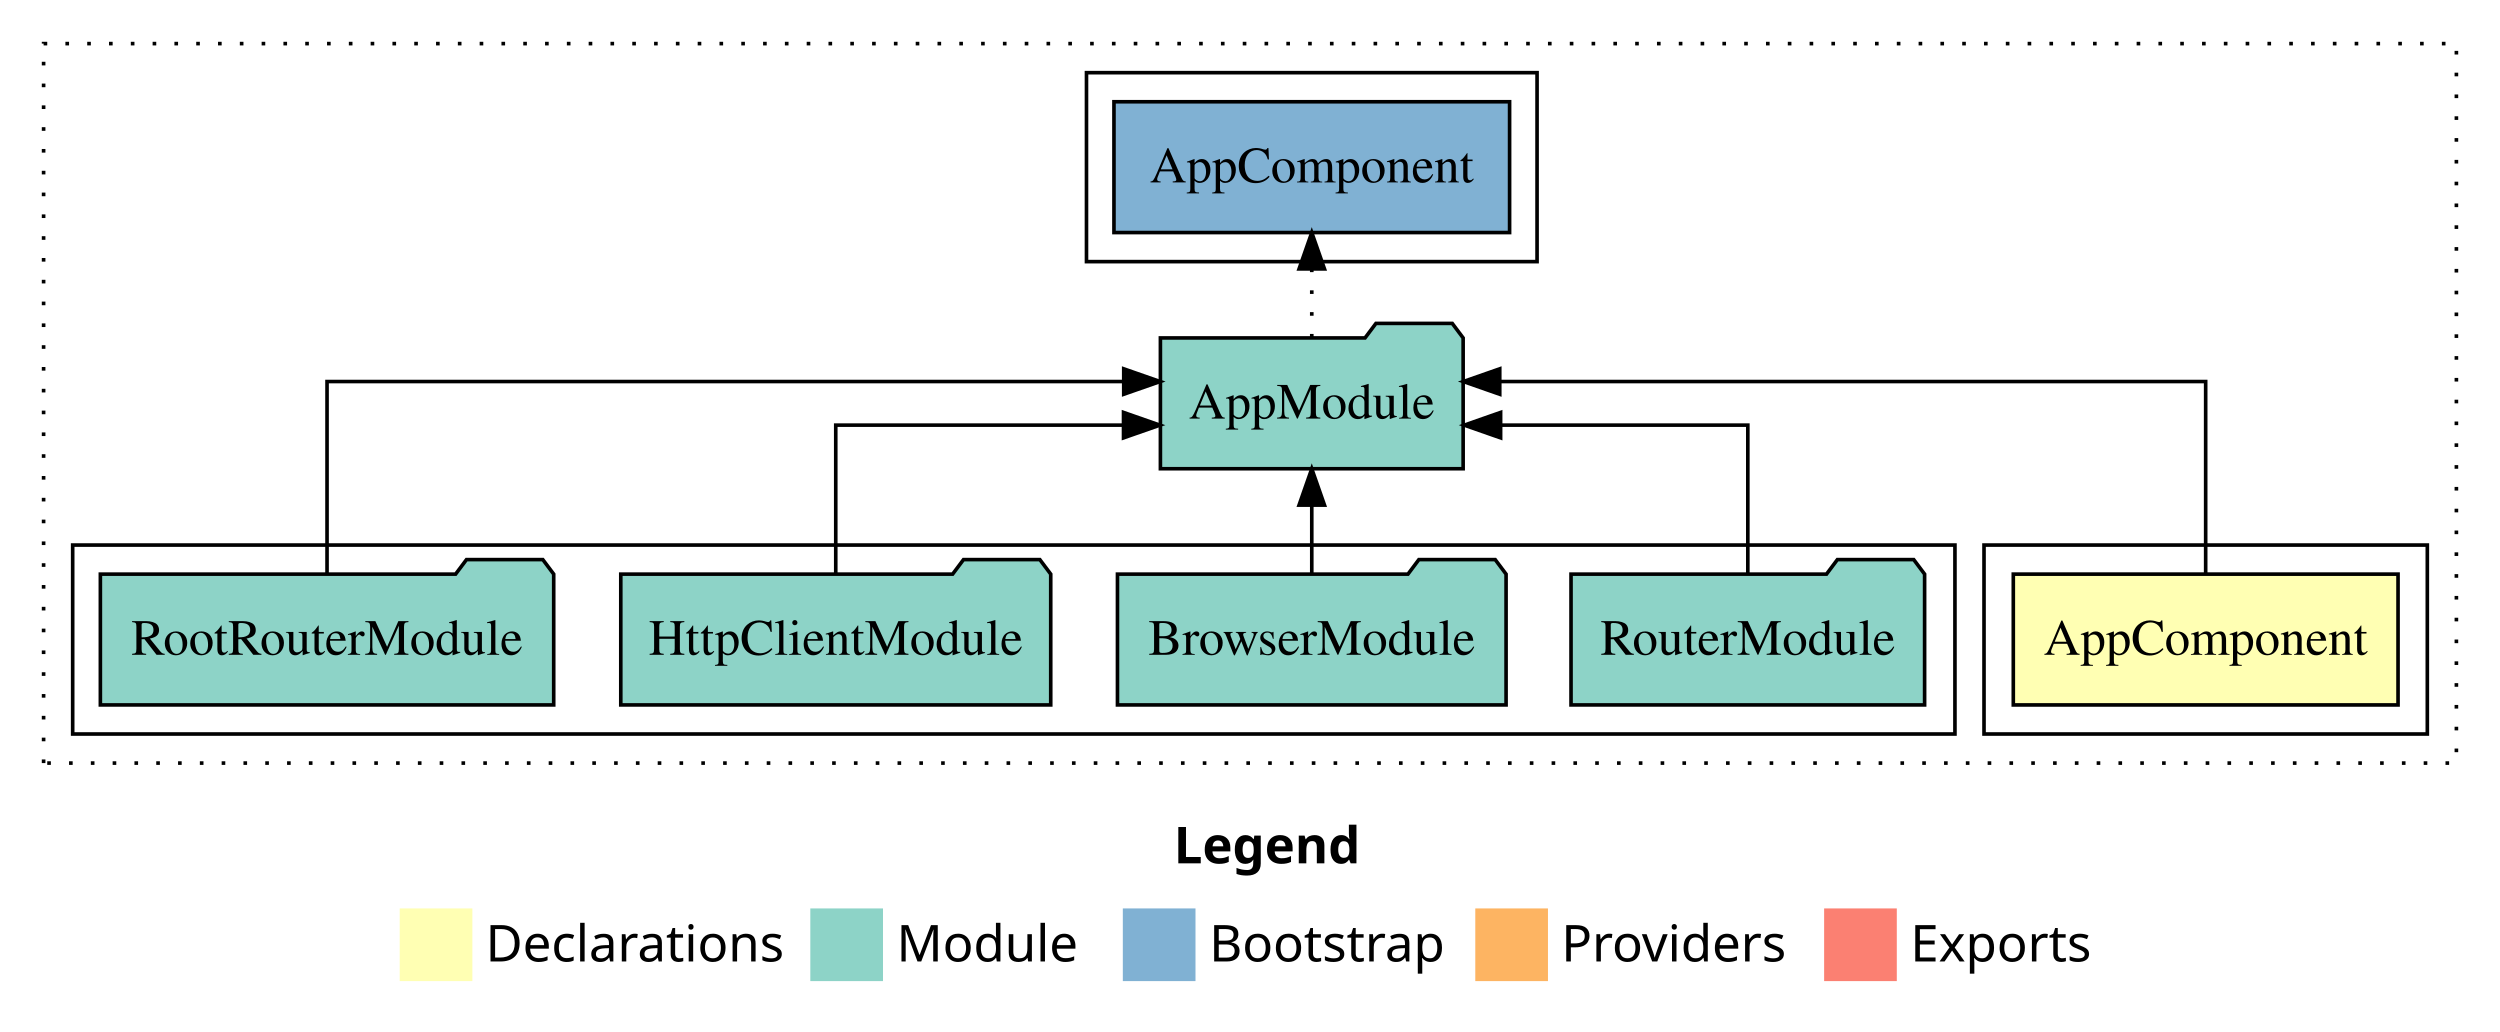
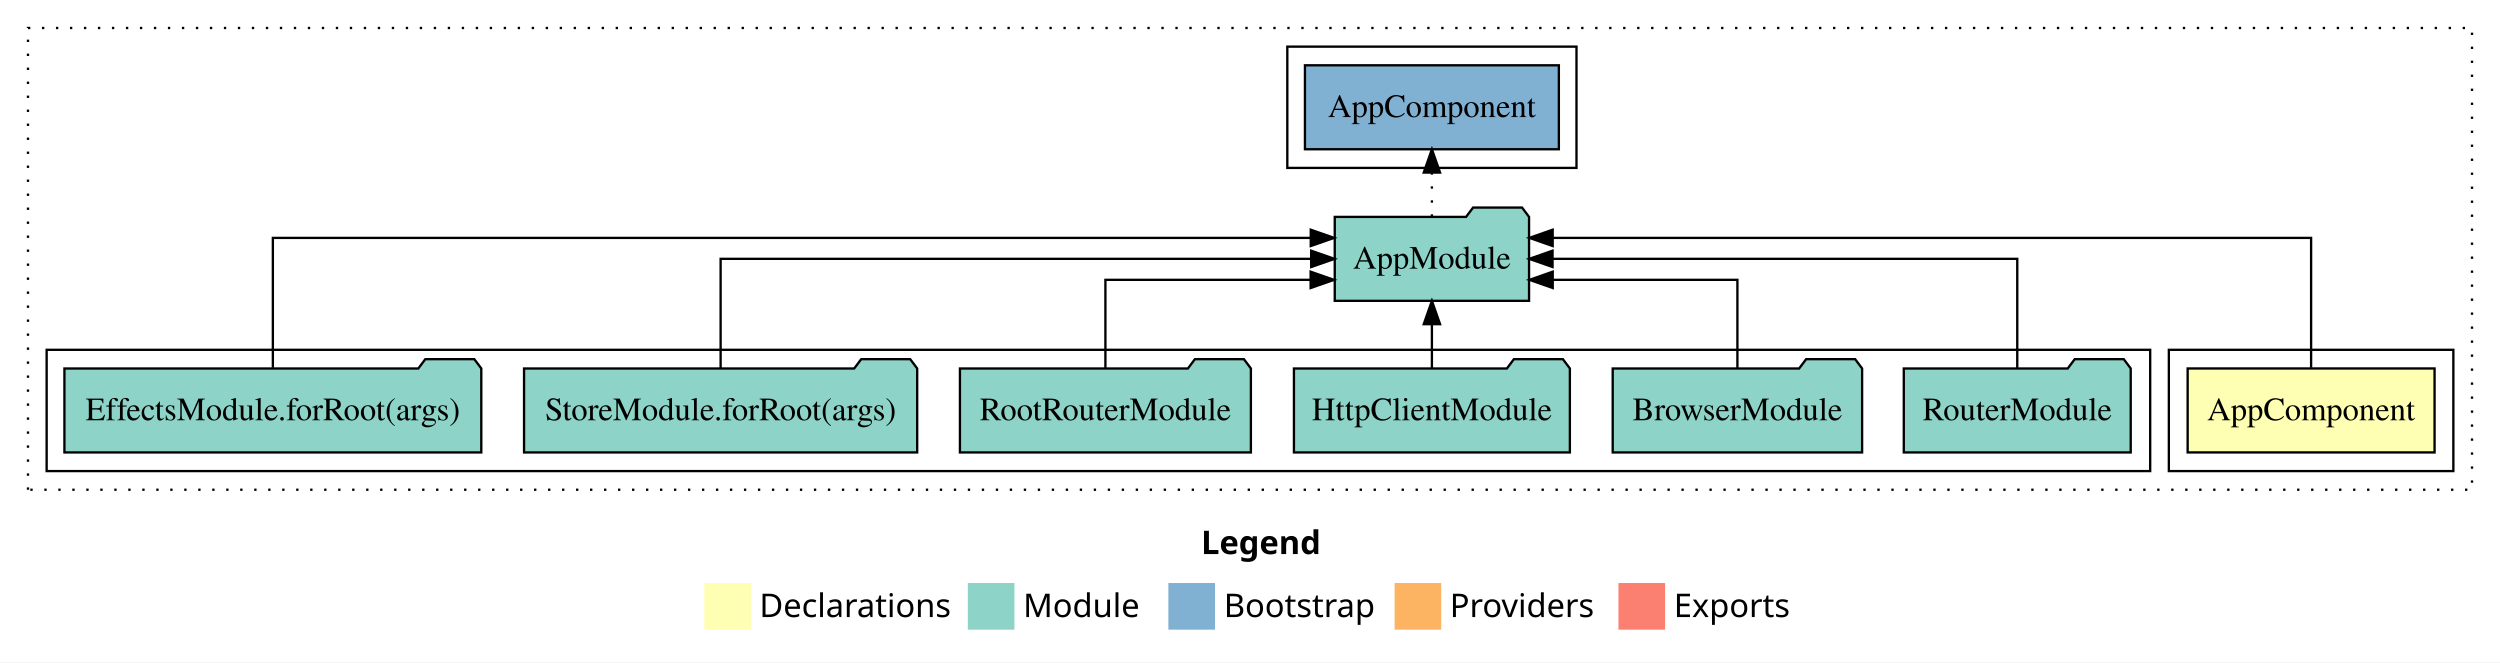
- <svg xmlns="http://www.w3.org/2000/svg" width="688pt" height="284pt" viewBox="0.00 0.00 688.00 284.00">
+ <svg xmlns="http://www.w3.org/2000/svg" width="1072pt" height="284pt" viewBox="0.00 0.00 1072.00 284.00">
  <g id="graph0" class="graph" transform="scale(1 1) rotate(0) translate(4 280)">
-     <polygon fill="#ffffff" stroke="transparent" points="-4,4 -4,-280 684,-280 684,4 -4,4" />
-     <text text-anchor="start" x="319.009" y="-42.4" font-family="sans-serif" font-weight="bold" font-size="14.00" fill="#000000">Legend</text>
-     <polygon fill="#ffffb3" stroke="transparent" points="106,-10 106,-30 126,-30 126,-10 106,-10" />
-     <text text-anchor="start" x="129.629" y="-15.4" font-family="sans-serif" font-size="14.00" fill="#000000">  Declarations</text>
-     <polygon fill="#8dd3c7" stroke="transparent" points="219,-10 219,-30 239,-30 239,-10 219,-10" />
-     <text text-anchor="start" x="242.725" y="-15.4" font-family="sans-serif" font-size="14.00" fill="#000000">  Module</text>
-     <polygon fill="#80b1d3" stroke="transparent" points="305,-10 305,-30 325,-30 325,-10 305,-10" />
-     <text text-anchor="start" x="328.781" y="-15.4" font-family="sans-serif" font-size="14.00" fill="#000000">  Bootstrap</text>
-     <polygon fill="#fdb462" stroke="transparent" points="402,-10 402,-30 422,-30 422,-10 402,-10" />
-     <text text-anchor="start" x="425.673" y="-15.4" font-family="sans-serif" font-size="14.00" fill="#000000">  Providers</text>
-     <polygon fill="#fb8072" stroke="transparent" points="498,-10 498,-30 518,-30 518,-10 498,-10" />
-     <text text-anchor="start" x="521.726" y="-15.4" font-family="sans-serif" font-size="14.00" fill="#000000">  Exports</text>
+     <polygon fill="#ffffff" stroke="transparent" points="-4,4 -4,-280 1068,-280 1068,4 -4,4" />
+     <text text-anchor="start" x="511.009" y="-42.4" font-family="sans-serif" font-weight="bold" font-size="14.00" fill="#000000">Legend</text>
+     <polygon fill="#ffffb3" stroke="transparent" points="298,-10 298,-30 318,-30 318,-10 298,-10" />
+     <text text-anchor="start" x="321.629" y="-15.4" font-family="sans-serif" font-size="14.00" fill="#000000">  Declarations</text>
+     <polygon fill="#8dd3c7" stroke="transparent" points="411,-10 411,-30 431,-30 431,-10 411,-10" />
+     <text text-anchor="start" x="434.725" y="-15.4" font-family="sans-serif" font-size="14.00" fill="#000000">  Module</text>
+     <polygon fill="#80b1d3" stroke="transparent" points="497,-10 497,-30 517,-30 517,-10 497,-10" />
+     <text text-anchor="start" x="520.781" y="-15.4" font-family="sans-serif" font-size="14.00" fill="#000000">  Bootstrap</text>
+     <polygon fill="#fdb462" stroke="transparent" points="594,-10 594,-30 614,-30 614,-10 594,-10" />
+     <text text-anchor="start" x="617.673" y="-15.4" font-family="sans-serif" font-size="14.00" fill="#000000">  Providers</text>
+     <polygon fill="#fb8072" stroke="transparent" points="690,-10 690,-30 710,-30 710,-10 690,-10" />
+     <text text-anchor="start" x="713.726" y="-15.4" font-family="sans-serif" font-size="14.00" fill="#000000">  Exports</text>
    <g id="clust1" class="cluster">
-       <polygon fill="none" stroke="#000000" stroke-dasharray="1,5" points="8,-70 8,-268 672,-268 672,-70 8,-70" />
+       <polygon fill="none" stroke="#000000" stroke-dasharray="1,5" points="8,-70 8,-268 1056,-268 1056,-70 8,-70" />
    </g>
    <g id="clust2" class="cluster">
-       <polygon fill="none" stroke="#000000" points="542,-78 542,-130 664,-130 664,-78 542,-78" />
+       <polygon fill="none" stroke="#000000" points="926,-78 926,-130 1048,-130 1048,-78 926,-78" />
    </g>
    <g id="clust4" class="cluster">
-       <polygon fill="none" stroke="#000000" points="16,-78 16,-130 534,-130 534,-78 16,-78" />
+       <polygon fill="none" stroke="#000000" points="16,-78 16,-130 918,-130 918,-78 16,-78" />
    </g>
    <g id="clust6" class="cluster">
-       <polygon fill="none" stroke="#000000" points="295,-208 295,-260 419,-260 419,-208 295,-208" />
+       <polygon fill="none" stroke="#000000" points="548,-208 548,-260 672,-260 672,-208 548,-208" />
    </g>
    <g id="node1" class="node">
-       <polygon fill="#ffffb3" stroke="#000000" points="655.94,-122 550.06,-122 550.06,-86 655.94,-86 655.94,-122" />
-       <text text-anchor="middle" x="603" y="-99.8" font-family="Times,serif" font-size="14.00" fill="#000000">AppComponent</text>
+       <polygon fill="#ffffb3" stroke="#000000" points="1039.94,-122 934.06,-122 934.06,-86 1039.94,-86 1039.94,-122" />
+       <text text-anchor="middle" x="987" y="-99.8" font-family="Times,serif" font-size="14.00" fill="#000000">AppComponent</text>
    </g>
    <g id="node2" class="node">
-       <polygon fill="#8dd3c7" stroke="#000000" points="398.657,-187 395.657,-191 374.657,-191 371.657,-187 315.343,-187 315.343,-151 398.657,-151 398.657,-187" />
-       <text text-anchor="middle" x="357" y="-164.8" font-family="Times,serif" font-size="14.00" fill="#000000">AppModule</text>
+       <polygon fill="#8dd3c7" stroke="#000000" points="651.657,-187 648.657,-191 627.657,-191 624.657,-187 568.343,-187 568.343,-151 651.657,-151 651.657,-187" />
+       <text text-anchor="middle" x="610" y="-164.8" font-family="Times,serif" font-size="14.00" fill="#000000">AppModule</text>
    </g>
    <g id="edge1" class="edge">
-       <path fill="none" stroke="#000000" d="M603,-122.284C603,-143.321 603,-175 603,-175 603,-175 408.731,-175 408.731,-175" />
-       <polygon fill="#000000" stroke="#000000" points="408.731,-171.5 398.731,-175 408.731,-178.5 408.731,-171.5" />
+       <path fill="none" stroke="#000000" d="M987,-122.292C987,-144.206 987,-178 987,-178 987,-178 661.786,-178 661.786,-178" />
+       <polygon fill="#000000" stroke="#000000" points="661.786,-174.5 651.786,-178 661.786,-181.5 661.786,-174.5" />
+     </g>
+     <g id="node9" class="node">
+       <polygon fill="#80b1d3" stroke="#000000" points="664.439,-252 555.561,-252 555.561,-216 664.439,-216 664.439,-252" />
+       <text text-anchor="middle" x="610" y="-229.8" font-family="Times,serif" font-size="14.00" fill="#000000">AppComponent </text>
+     </g>
+     <g id="edge8" class="edge">
+       <path fill="none" stroke="#000000" stroke-dasharray="1,5" d="M610,-187.106C610,-187.106 610,-205.991 610,-205.991" />
+       <polygon fill="#000000" stroke="#000000" points="606.5,-205.991 610,-215.991 613.5,-205.991 606.5,-205.991" />
+     </g>
+     <g id="node3" class="node">
+       <polygon fill="#8dd3c7" stroke="#000000" points="909.653,-122 906.653,-126 885.653,-126 882.653,-122 812.347,-122 812.347,-86 909.653,-86 909.653,-122" />
+       <text text-anchor="middle" x="861" y="-99.8" font-family="Times,serif" font-size="14.00" fill="#000000">RouterModule</text>
+     </g>
+     <g id="edge2" class="edge">
+       <path fill="none" stroke="#000000" d="M861,-122.106C861,-141.339 861,-169 861,-169 861,-169 661.729,-169 661.729,-169" />
+       <polygon fill="#000000" stroke="#000000" points="661.729,-165.5 651.729,-169 661.729,-172.5 661.729,-165.5" />
+     </g>
+     <g id="node4" class="node">
+       <polygon fill="#8dd3c7" stroke="#000000" points="794.473,-122 791.473,-126 770.473,-126 767.473,-122 687.527,-122 687.527,-86 794.473,-86 794.473,-122" />
+       <text text-anchor="middle" x="741" y="-99.8" font-family="Times,serif" font-size="14.00" fill="#000000">BrowserModule</text>
+     </g>
+     <g id="edge3" class="edge">
+       <path fill="none" stroke="#000000" d="M741,-122.027C741,-138.398 741,-160 741,-160 741,-160 661.809,-160 661.809,-160" />
+       <polygon fill="#000000" stroke="#000000" points="661.809,-156.5 651.809,-160 661.809,-163.5 661.809,-156.5" />
+     </g>
+     <g id="node5" class="node">
+       <polygon fill="#8dd3c7" stroke="#000000" points="669.161,-122 666.161,-126 645.161,-126 642.161,-122 550.839,-122 550.839,-86 669.161,-86 669.161,-122" />
+       <text text-anchor="middle" x="610" y="-99.8" font-family="Times,serif" font-size="14.00" fill="#000000">HttpClientModule</text>
+     </g>
+     <g id="edge4" class="edge">
+       <path fill="none" stroke="#000000" d="M610,-122.106C610,-122.106 610,-140.991 610,-140.991" />
+       <polygon fill="#000000" stroke="#000000" points="606.5,-140.991 610,-150.991 613.5,-140.991 606.5,-140.991" />
+     </g>
+     <g id="node6" class="node">
+       <polygon fill="#8dd3c7" stroke="#000000" points="532.38,-122 529.38,-126 508.38,-126 505.38,-122 407.62,-122 407.62,-86 532.38,-86 532.38,-122" />
+       <text text-anchor="middle" x="470" y="-99.8" font-family="Times,serif" font-size="14.00" fill="#000000">RootRouterModule</text>
+     </g>
+     <g id="edge5" class="edge">
+       <path fill="none" stroke="#000000" d="M470,-122.027C470,-138.398 470,-160 470,-160 470,-160 557.995,-160 557.995,-160" />
+       <polygon fill="#000000" stroke="#000000" points="557.995,-163.5 567.995,-160 557.995,-156.5 557.995,-163.5" />
    </g>
    <g id="node7" class="node">
-       <polygon fill="#80b1d3" stroke="#000000" points="411.439,-252 302.561,-252 302.561,-216 411.439,-216 411.439,-252" />
-       <text text-anchor="middle" x="357" y="-229.8" font-family="Times,serif" font-size="14.00" fill="#000000">AppComponent </text>
+       <polygon fill="#8dd3c7" stroke="#000000" points="389.288,-122 386.288,-126 365.288,-126 362.288,-122 220.712,-122 220.712,-86 389.288,-86 389.288,-122" />
+       <text text-anchor="middle" x="305" y="-99.8" font-family="Times,serif" font-size="14.00" fill="#000000">StoreModule.forRoot(args)</text>
    </g>
    <g id="edge6" class="edge">
-       <path fill="none" stroke="#000000" stroke-dasharray="1,5" d="M357,-187.106C357,-187.106 357,-205.991 357,-205.991" />
-       <polygon fill="#000000" stroke="#000000" points="353.5,-205.991 357,-215.991 360.5,-205.991 353.5,-205.991" />
+       <path fill="none" stroke="#000000" d="M305,-122.106C305,-141.339 305,-169 305,-169 305,-169 558.231,-169 558.231,-169" />
+       <polygon fill="#000000" stroke="#000000" points="558.231,-172.5 568.231,-169 558.231,-165.5 558.231,-172.5" />
    </g>
-     <g id="node3" class="node">
-       <polygon fill="#8dd3c7" stroke="#000000" points="525.653,-122 522.653,-126 501.653,-126 498.653,-122 428.347,-122 428.347,-86 525.653,-86 525.653,-122" />
-       <text text-anchor="middle" x="477" y="-99.8" font-family="Times,serif" font-size="14.00" fill="#000000">RouterModule</text>
+     <g id="node8" class="node">
+       <polygon fill="#8dd3c7" stroke="#000000" points="202.377,-122 199.377,-126 178.377,-126 175.377,-122 23.623,-122 23.623,-86 202.377,-86 202.377,-122" />
+       <text text-anchor="middle" x="113" y="-99.8" font-family="Times,serif" font-size="14.00" fill="#000000">EffectsModule.forRoot(args)</text>
    </g>
-     <g id="edge2" class="edge">
-       <path fill="none" stroke="#000000" d="M477,-122.022C477,-139.373 477,-163 477,-163 477,-163 408.97,-163 408.97,-163" />
-       <polygon fill="#000000" stroke="#000000" points="408.97,-159.5 398.97,-163 408.97,-166.5 408.97,-159.5" />
-     </g>
-     <g id="node4" class="node">
-       <polygon fill="#8dd3c7" stroke="#000000" points="410.473,-122 407.473,-126 386.473,-126 383.473,-122 303.527,-122 303.527,-86 410.473,-86 410.473,-122" />
-       <text text-anchor="middle" x="357" y="-99.8" font-family="Times,serif" font-size="14.00" fill="#000000">BrowserModule</text>
-     </g>
-     <g id="edge3" class="edge">
-       <path fill="none" stroke="#000000" d="M357,-122.106C357,-122.106 357,-140.991 357,-140.991" />
-       <polygon fill="#000000" stroke="#000000" points="353.5,-140.991 357,-150.991 360.5,-140.991 353.5,-140.991" />
-     </g>
-     <g id="node5" class="node">
-       <polygon fill="#8dd3c7" stroke="#000000" points="285.161,-122 282.161,-126 261.161,-126 258.161,-122 166.839,-122 166.839,-86 285.161,-86 285.161,-122" />
-       <text text-anchor="middle" x="226" y="-99.8" font-family="Times,serif" font-size="14.00" fill="#000000">HttpClientModule</text>
-     </g>
-     <g id="edge4" class="edge">
-       <path fill="none" stroke="#000000" d="M226,-122.022C226,-139.373 226,-163 226,-163 226,-163 305.191,-163 305.191,-163" />
-       <polygon fill="#000000" stroke="#000000" points="305.191,-166.5 315.191,-163 305.191,-159.5 305.191,-166.5" />
-     </g>
-     <g id="node6" class="node">
-       <polygon fill="#8dd3c7" stroke="#000000" points="148.38,-122 145.38,-126 124.379,-126 121.379,-122 23.62,-122 23.62,-86 148.38,-86 148.38,-122" />
-       <text text-anchor="middle" x="86" y="-99.8" font-family="Times,serif" font-size="14.00" fill="#000000">RootRouterModule</text>
-     </g>
-     <g id="edge5" class="edge">
-       <path fill="none" stroke="#000000" d="M86,-122.284C86,-143.321 86,-175 86,-175 86,-175 305.25,-175 305.25,-175" />
-       <polygon fill="#000000" stroke="#000000" points="305.25,-178.5 315.25,-175 305.25,-171.5 305.25,-178.5" />
+     <g id="edge7" class="edge">
+       <path fill="none" stroke="#000000" d="M113,-122.292C113,-144.206 113,-178 113,-178 113,-178 558.054,-178 558.054,-178" />
+       <polygon fill="#000000" stroke="#000000" points="558.054,-181.5 568.054,-178 558.054,-174.5 558.054,-181.5" />
    </g>
  </g>
</svg>
